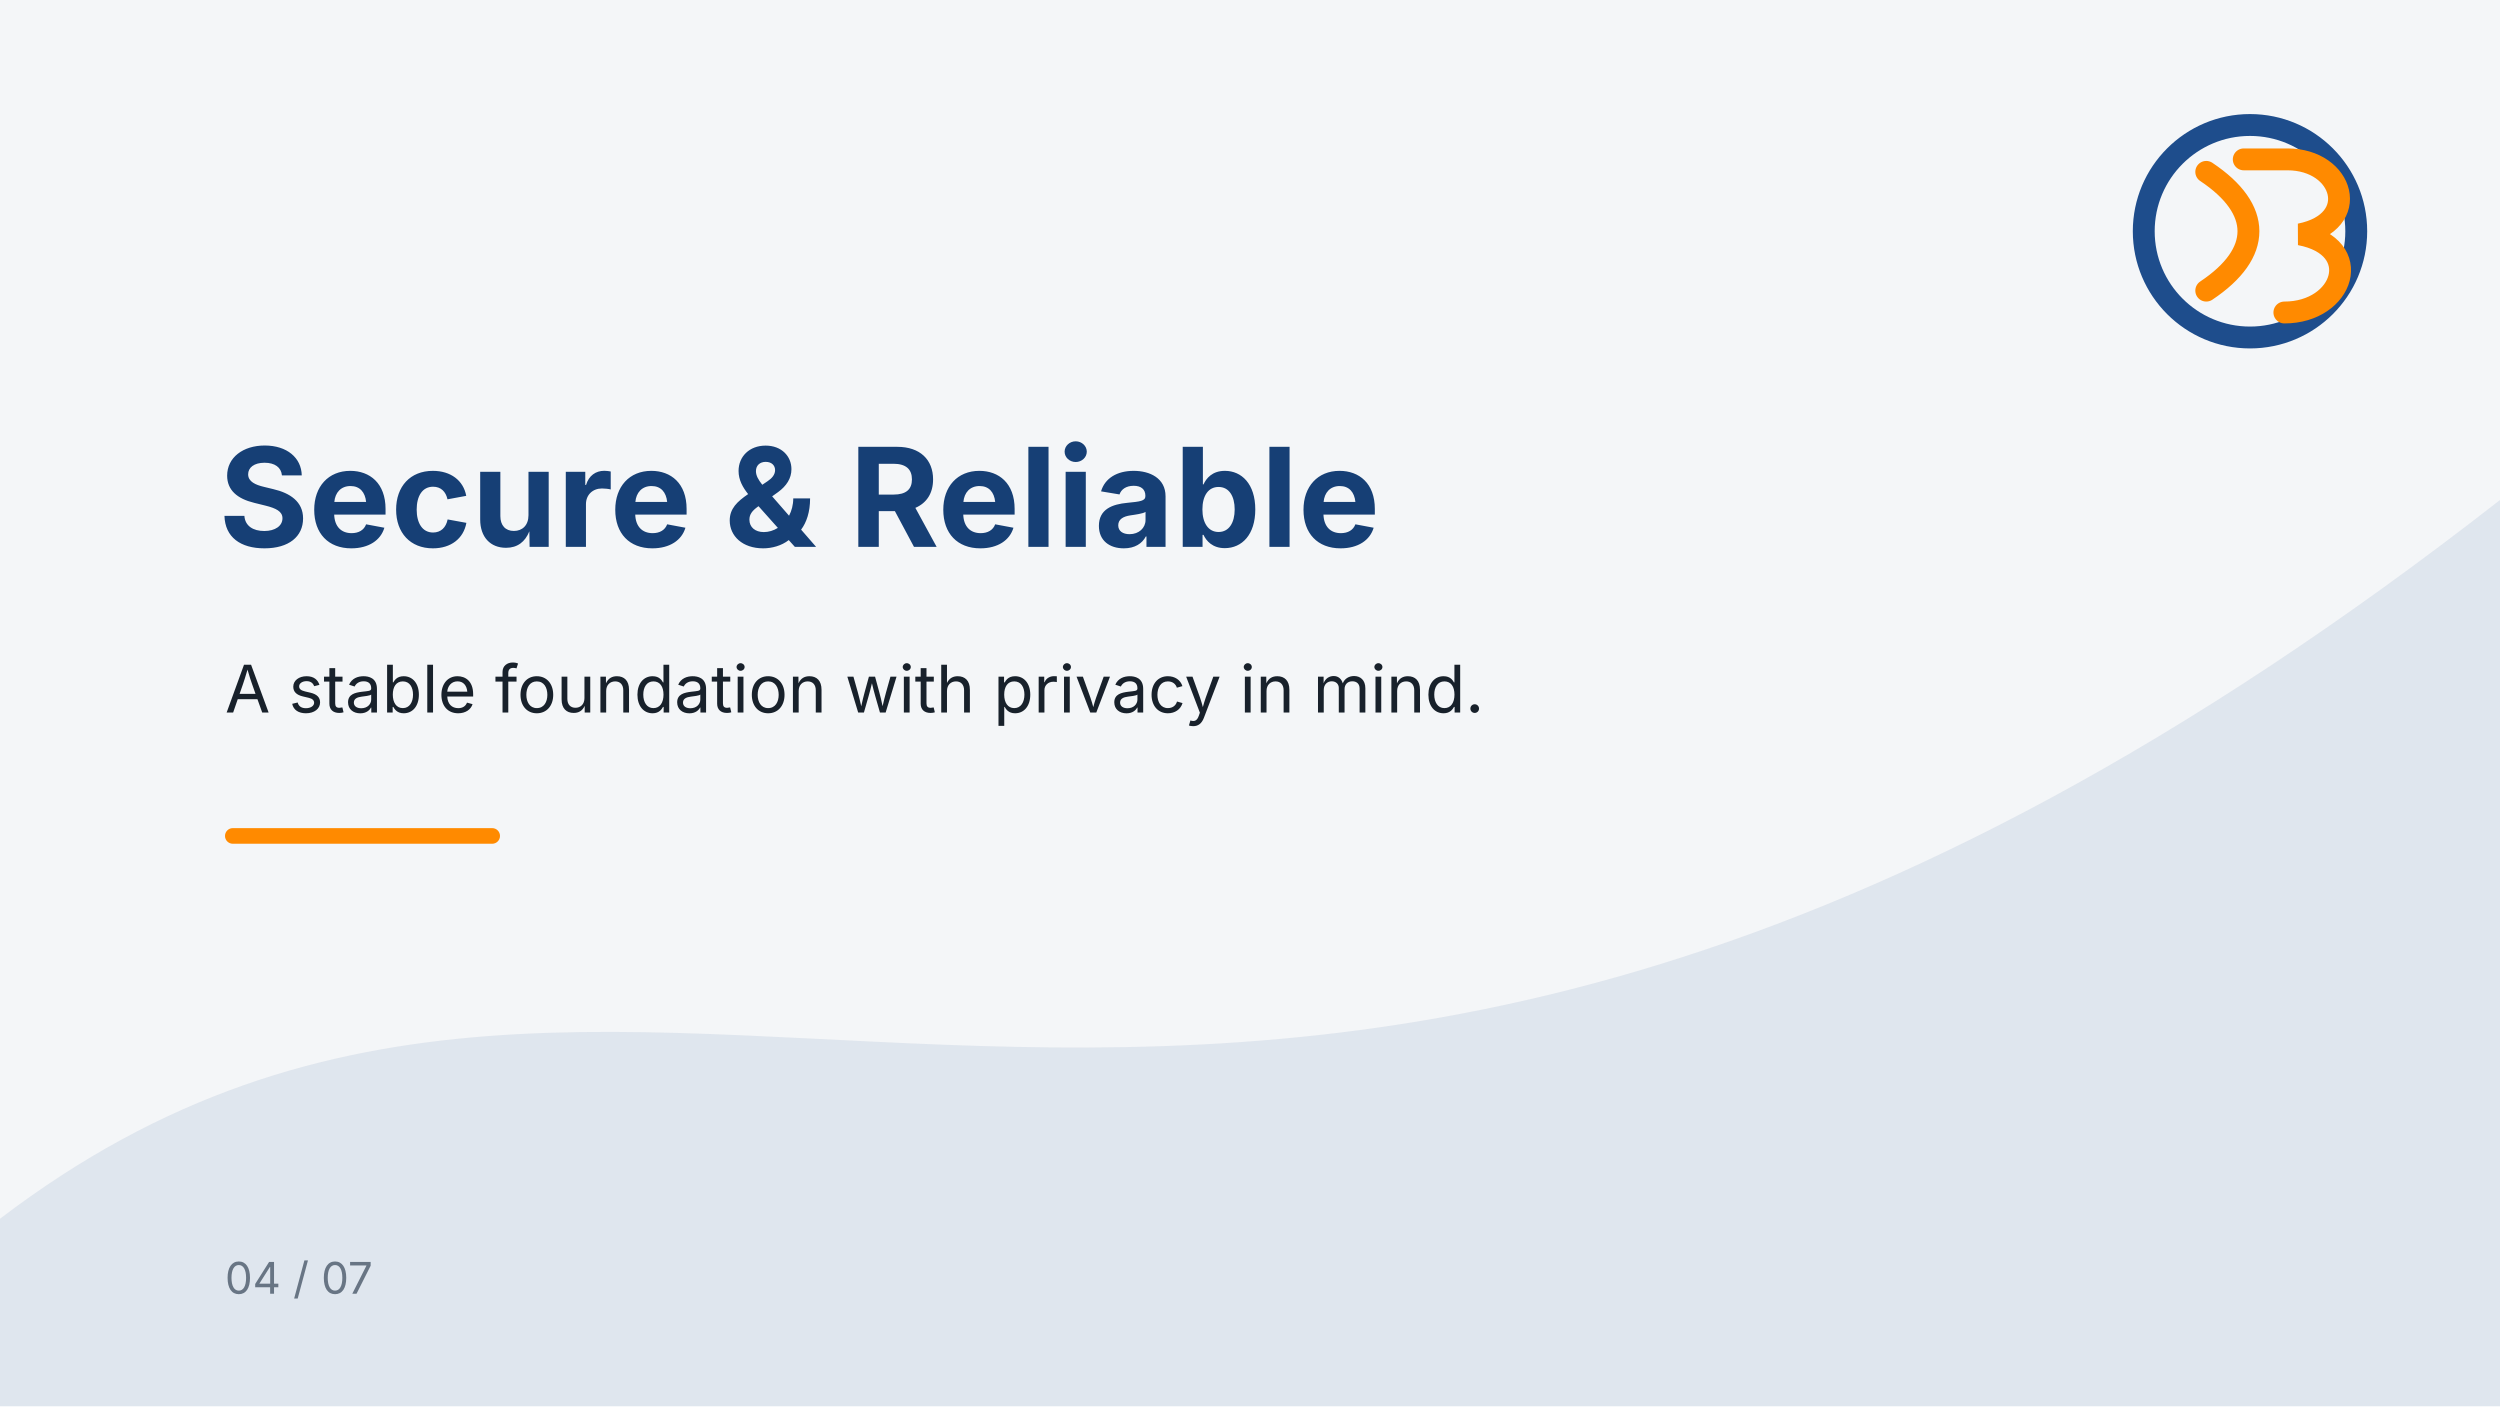
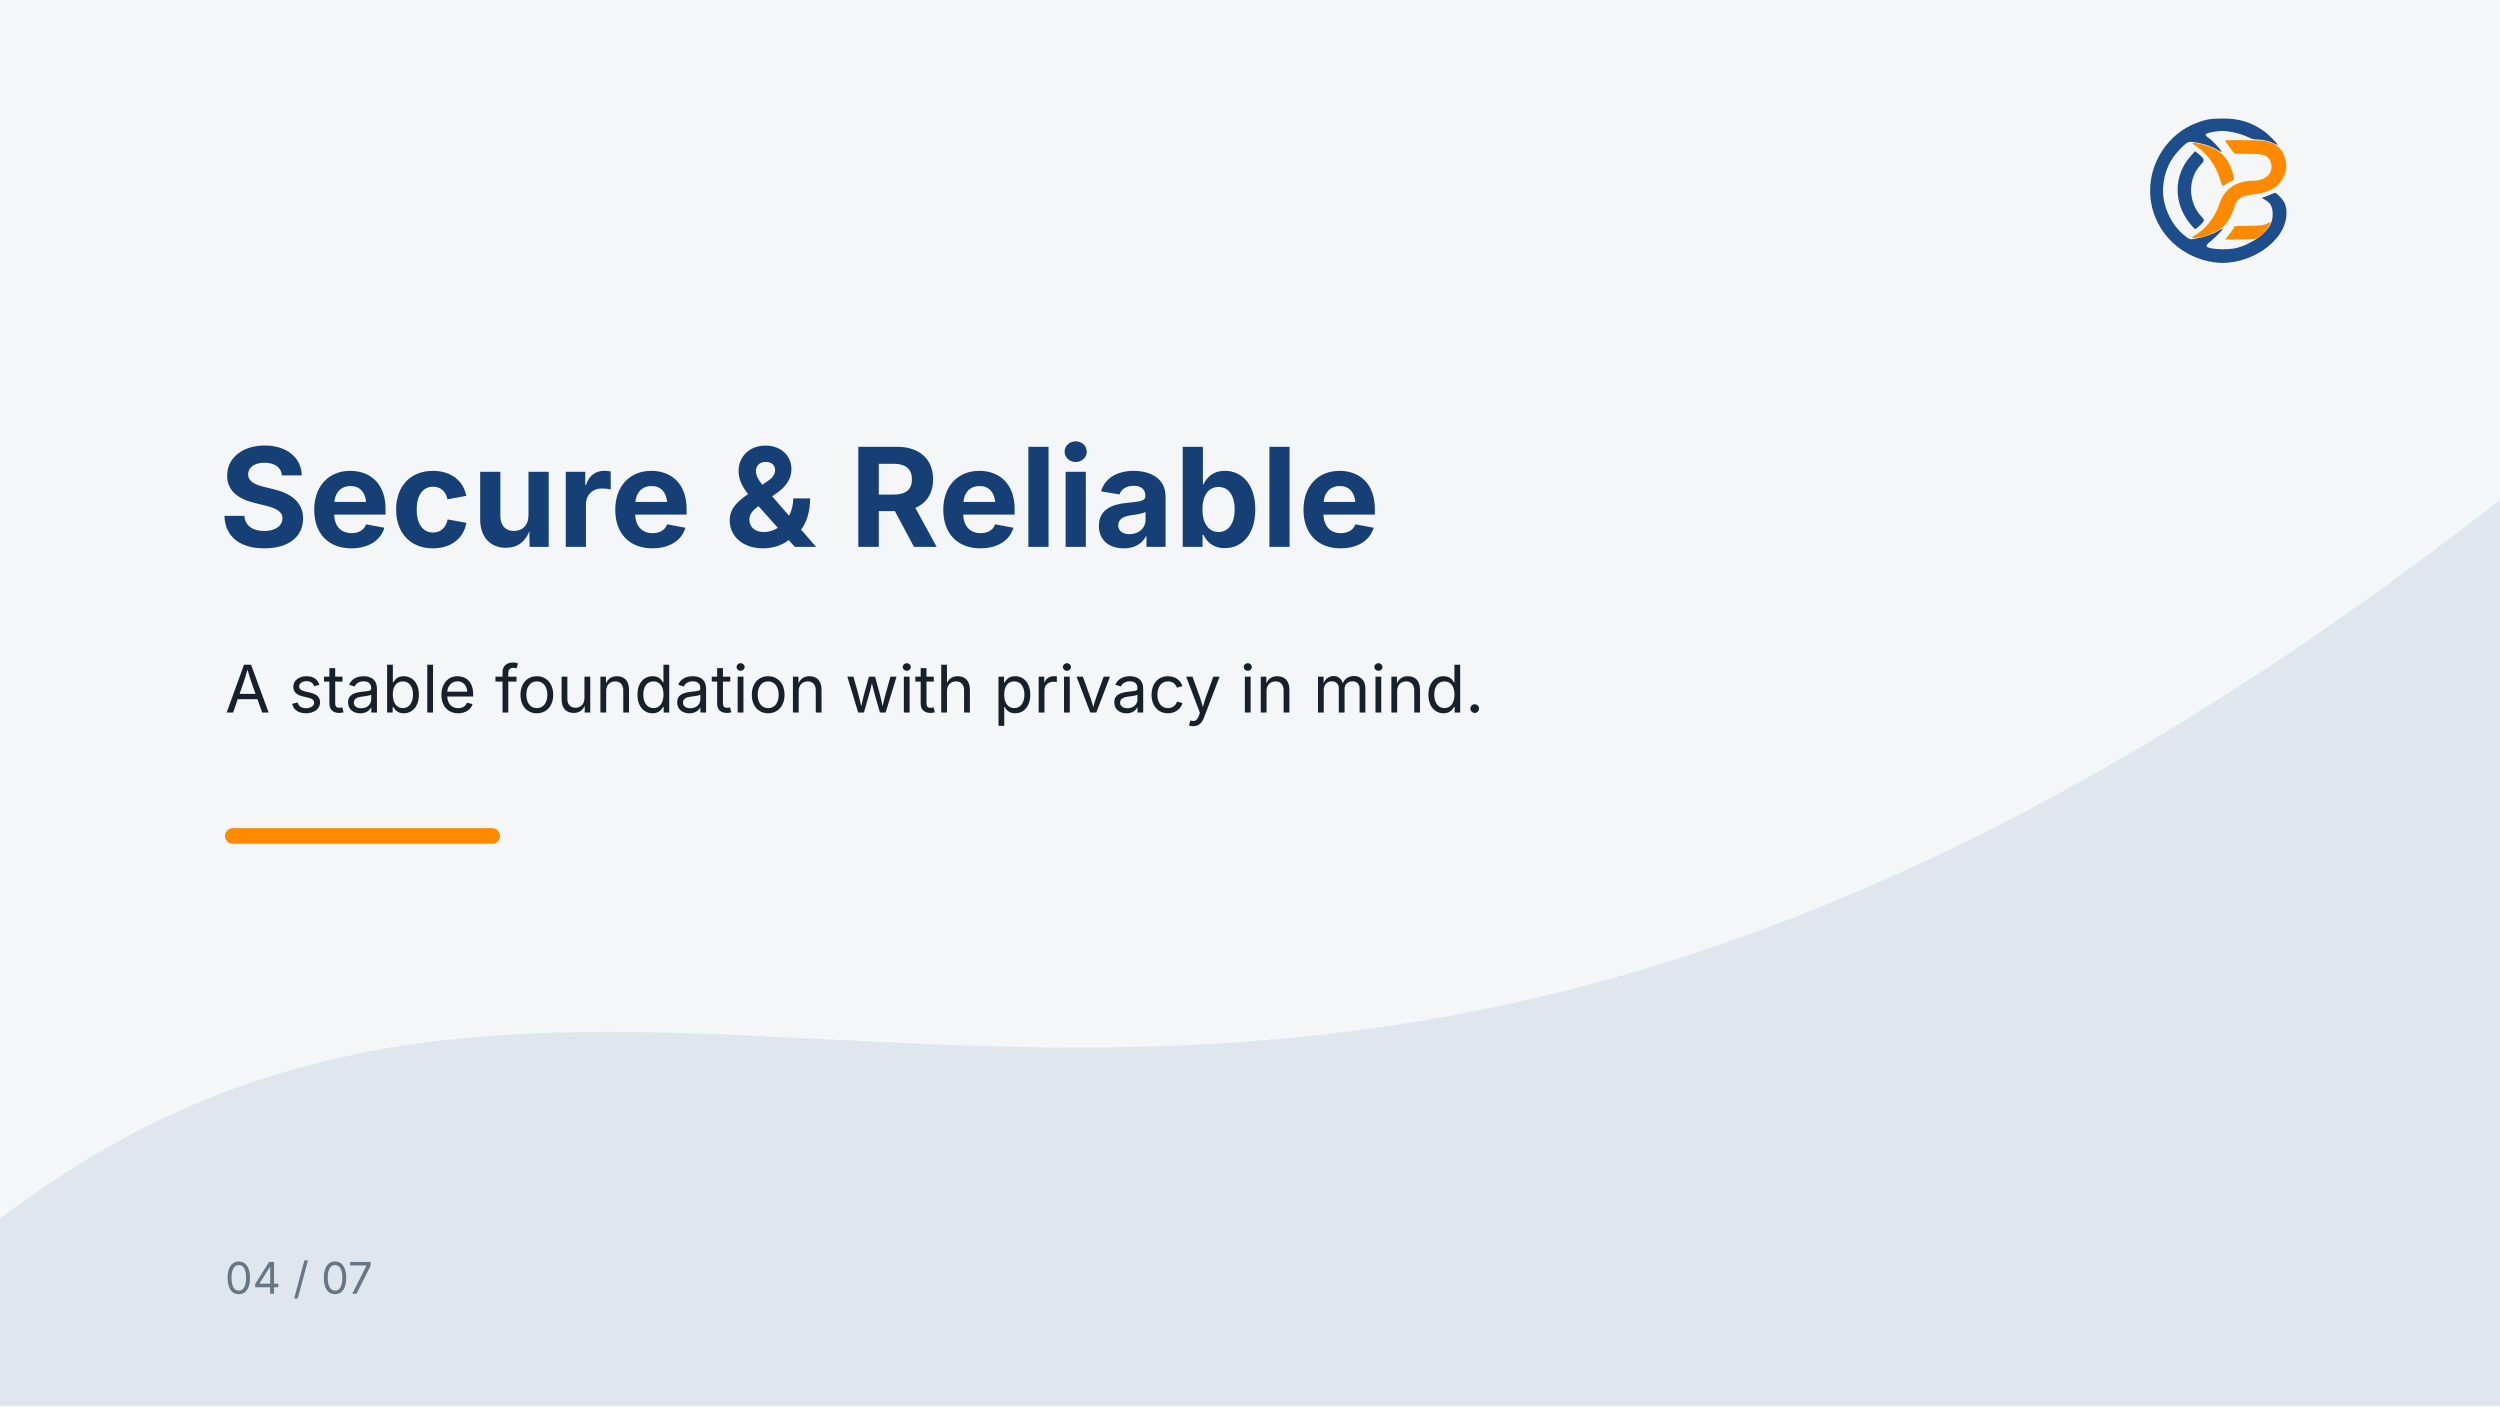
<svg xmlns="http://www.w3.org/2000/svg" viewBox="0 0 800 450">
  <rect width="800" height="450" fill="#F4F6F8" />
  <path d="M0 390C210 230 390 480 800 160V450H0Z" fill="#1E4D8C" opacity=".1" />
-   <circle cx="720" cy="74" r="34" fill="none" stroke="#1E4D8C" stroke-width="7" />
-   <path d="M706 55c18 12 18 26 0 38M718 51h14c18 0 24 20 4 24 21 4 14 25-5 25" fill="none" stroke="#FF8A00" stroke-width="7" stroke-linecap="round" />
+   <g transform="translate(684 34) scale(.105)">
+     <g id="symbol" fill-rule="evenodd">
+       <path fill="#1E4D8C" d="M235.45 475.75C121.59 460.63 38.54 368.36 38.44 256.87C38.35 168.16 94.62 84.61 176.22 52.29C207.41 39.93 221 37.5 259.63 37.39C310.14 37.24 347.13 48.53 385.3 75.77C399.44 85.86 428.8 115.44 426.73 117.51C426.22 118.01 421.37 116.11 415.94 113.28C402.93 106.5 381.31 101.47 364.7 101.36C356.14 101.31 347.86 99.5 341.73 96.36C313.77 82.02 271.08 72.82 246.64 75.87C206.43 80.89 200 85.17 216.13 96.15C231.96 106.93 266.25 146.3 252.98 138.46C251.32 137.47 246.15 134.35 241.49 131.51C228.53 123.6 208.38 116.37 187.81 112.25C154.61 105.61 154.53 105.64 130.57 129.68C98.35 162.02 81.58 199.35 78.11 246.49C74.12 300.82 101.89 362.27 145.67 395.98C159.49 406.63 159.49 406.63 176.92 403.58C202.25 399.15 229.22 389.98 245.19 380.36C252.86 375.74 259.57 372.39 260.09 372.91C261.75 374.57 237.77 399.45 223.67 410.7C216.19 416.67 210.07 423.36 210.07 425.57C210.07 435.78 273.18 439.67 304.35 431.39C332.3 423.96 369.73 402.94 386.03 385.51C406.19 363.96 411.93 351.28 411.93 328.32C411.93 306.61 405.42 294.55 388.57 285.08L378.58 279.46L392.84 274.15C400.68 271.23 410.13 267.39 413.83 265.62C420.3 262.52 421.04 262.86 432.44 274.09C449.72 291.11 454.9 304.82 453.85 330.71C450.48 413.95 337.09 489.25 235.45 475.75ZM163.21 361.63C108.09 297.11 108.63 208.97 164.53 149.04L175.81 136.95L186.65 146.02C204.63 161.05 205.51 164.79 193.89 176.89C152.56 219.93 153.09 292.43 195.05 336.31C202.61 344.21 203.33 346.01 201.02 351.1C198.63 356.34 178.88 374.46 175.55 374.46C174.8 374.46 169.24 368.69 163.21 361.63Z" />
+       <path fill="#FF8A00" d="M275.72 395.62C280.23 389.96 286.85 380.81 290.42 375.26L296.91 365.19L339.91 364.33C383.09 363.48 384.73 363.19 404.08 353.23C410.81 349.77 398.77 370.46 386.1 384.13C366.53 405.26 364.42 405.89 313.87 405.89L267.51 405.89L275.72 395.62ZM166.39 400.96C164.89 400.03 169.77 395.92 177.65 391.47C207.8 374.45 237.71 335.44 249.99 297.1C264.55 251.62 301.05 226.99 353.87 226.99C393.68 226.99 418.07 198.98 404.99 168.28C396.65 148.71 384.9 144.79 334.59 144.79L295.45 144.79L280.67 124.94C272.54 114.02 266.32 104.65 266.85 104.12C268.52 102.46 367.71 103.26 383.6 105.07C391.94 106.02 399.35 107.73 400.06 108.87C400.76 110.01 403.13 110.95 405.31 110.95C415.28 110.95 434.68 126.31 441.77 139.8C455.91 166.77 457.26 189.36 446.16 213.5C431.26 245.9 403.26 262.87 355.68 268.34C314.82 273.04 303.5 280.41 294.79 307.98C285.04 338.8 270.84 360.63 251.05 375.2C244.7 379.89 233.58 385.12 211.27 393.94C199.97 398.41 169.88 403.12 166.39 400.96ZM257.32 241.12C256.71 239.33 253.85 230.25 250.96 220.95C238.62 181.12 213.73 146 183.09 125.19C165.47 113.23 163.26 109.91 174.08 111.68C241.69 122.74 273.02 147.02 289.61 201.25C296.34 223.25 296.28 223.6 284.41 229.12C278.76 231.75 270.6 236.25 266.29 239.13C260.24 243.17 258.19 243.63 257.32 241.12Z" />
+     </g>
+   </g>
  <text x="70" y="175" font-family="Inter,DejaVu Sans,sans-serif" font-size="44" font-weight="650" fill="#163F75">Secure &amp; Reliable</text>
  <text x="72" y="228" font-family="Inter,DejaVu Sans,sans-serif" font-size="21" fill="#18212B">A stable foundation with privacy in mind.</text>
  <rect x="72" y="265" width="88" height="5" rx="2.5" fill="#FF8A00" />
  <text x="72" y="414" font-family="Inter,DejaVu Sans,sans-serif" font-size="14" fill="#687584">04 / 07</text>
</svg>
